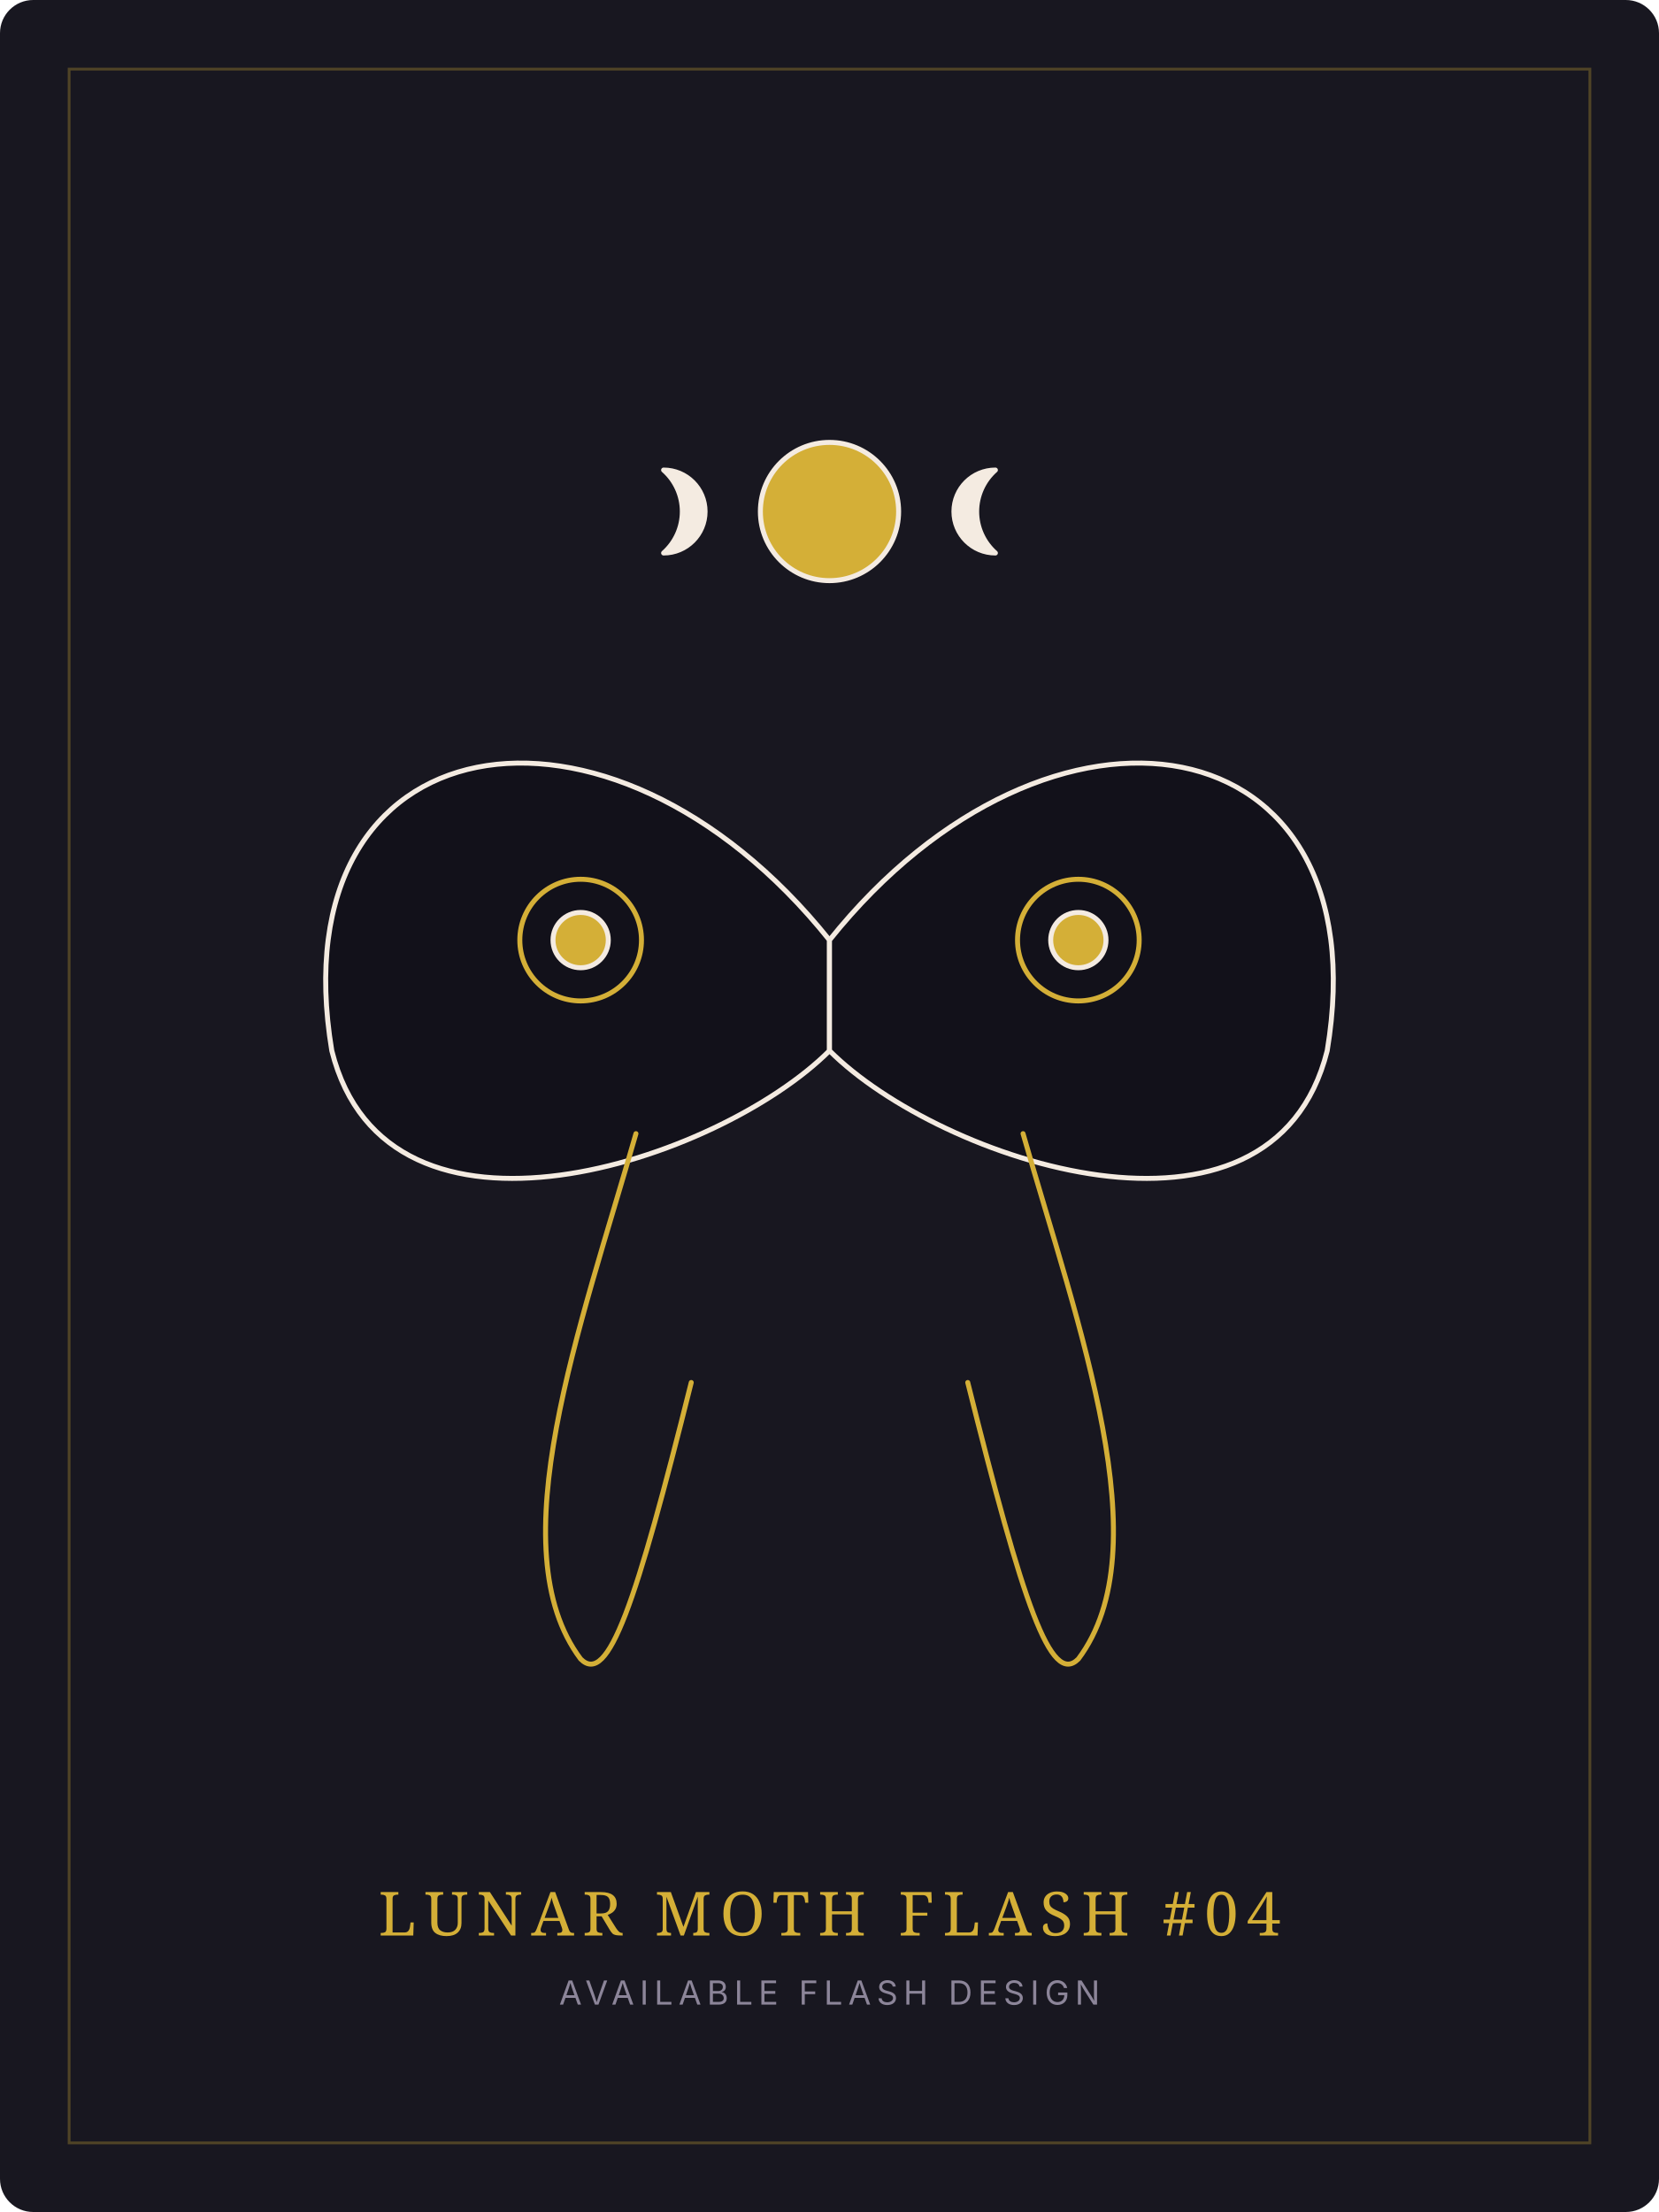
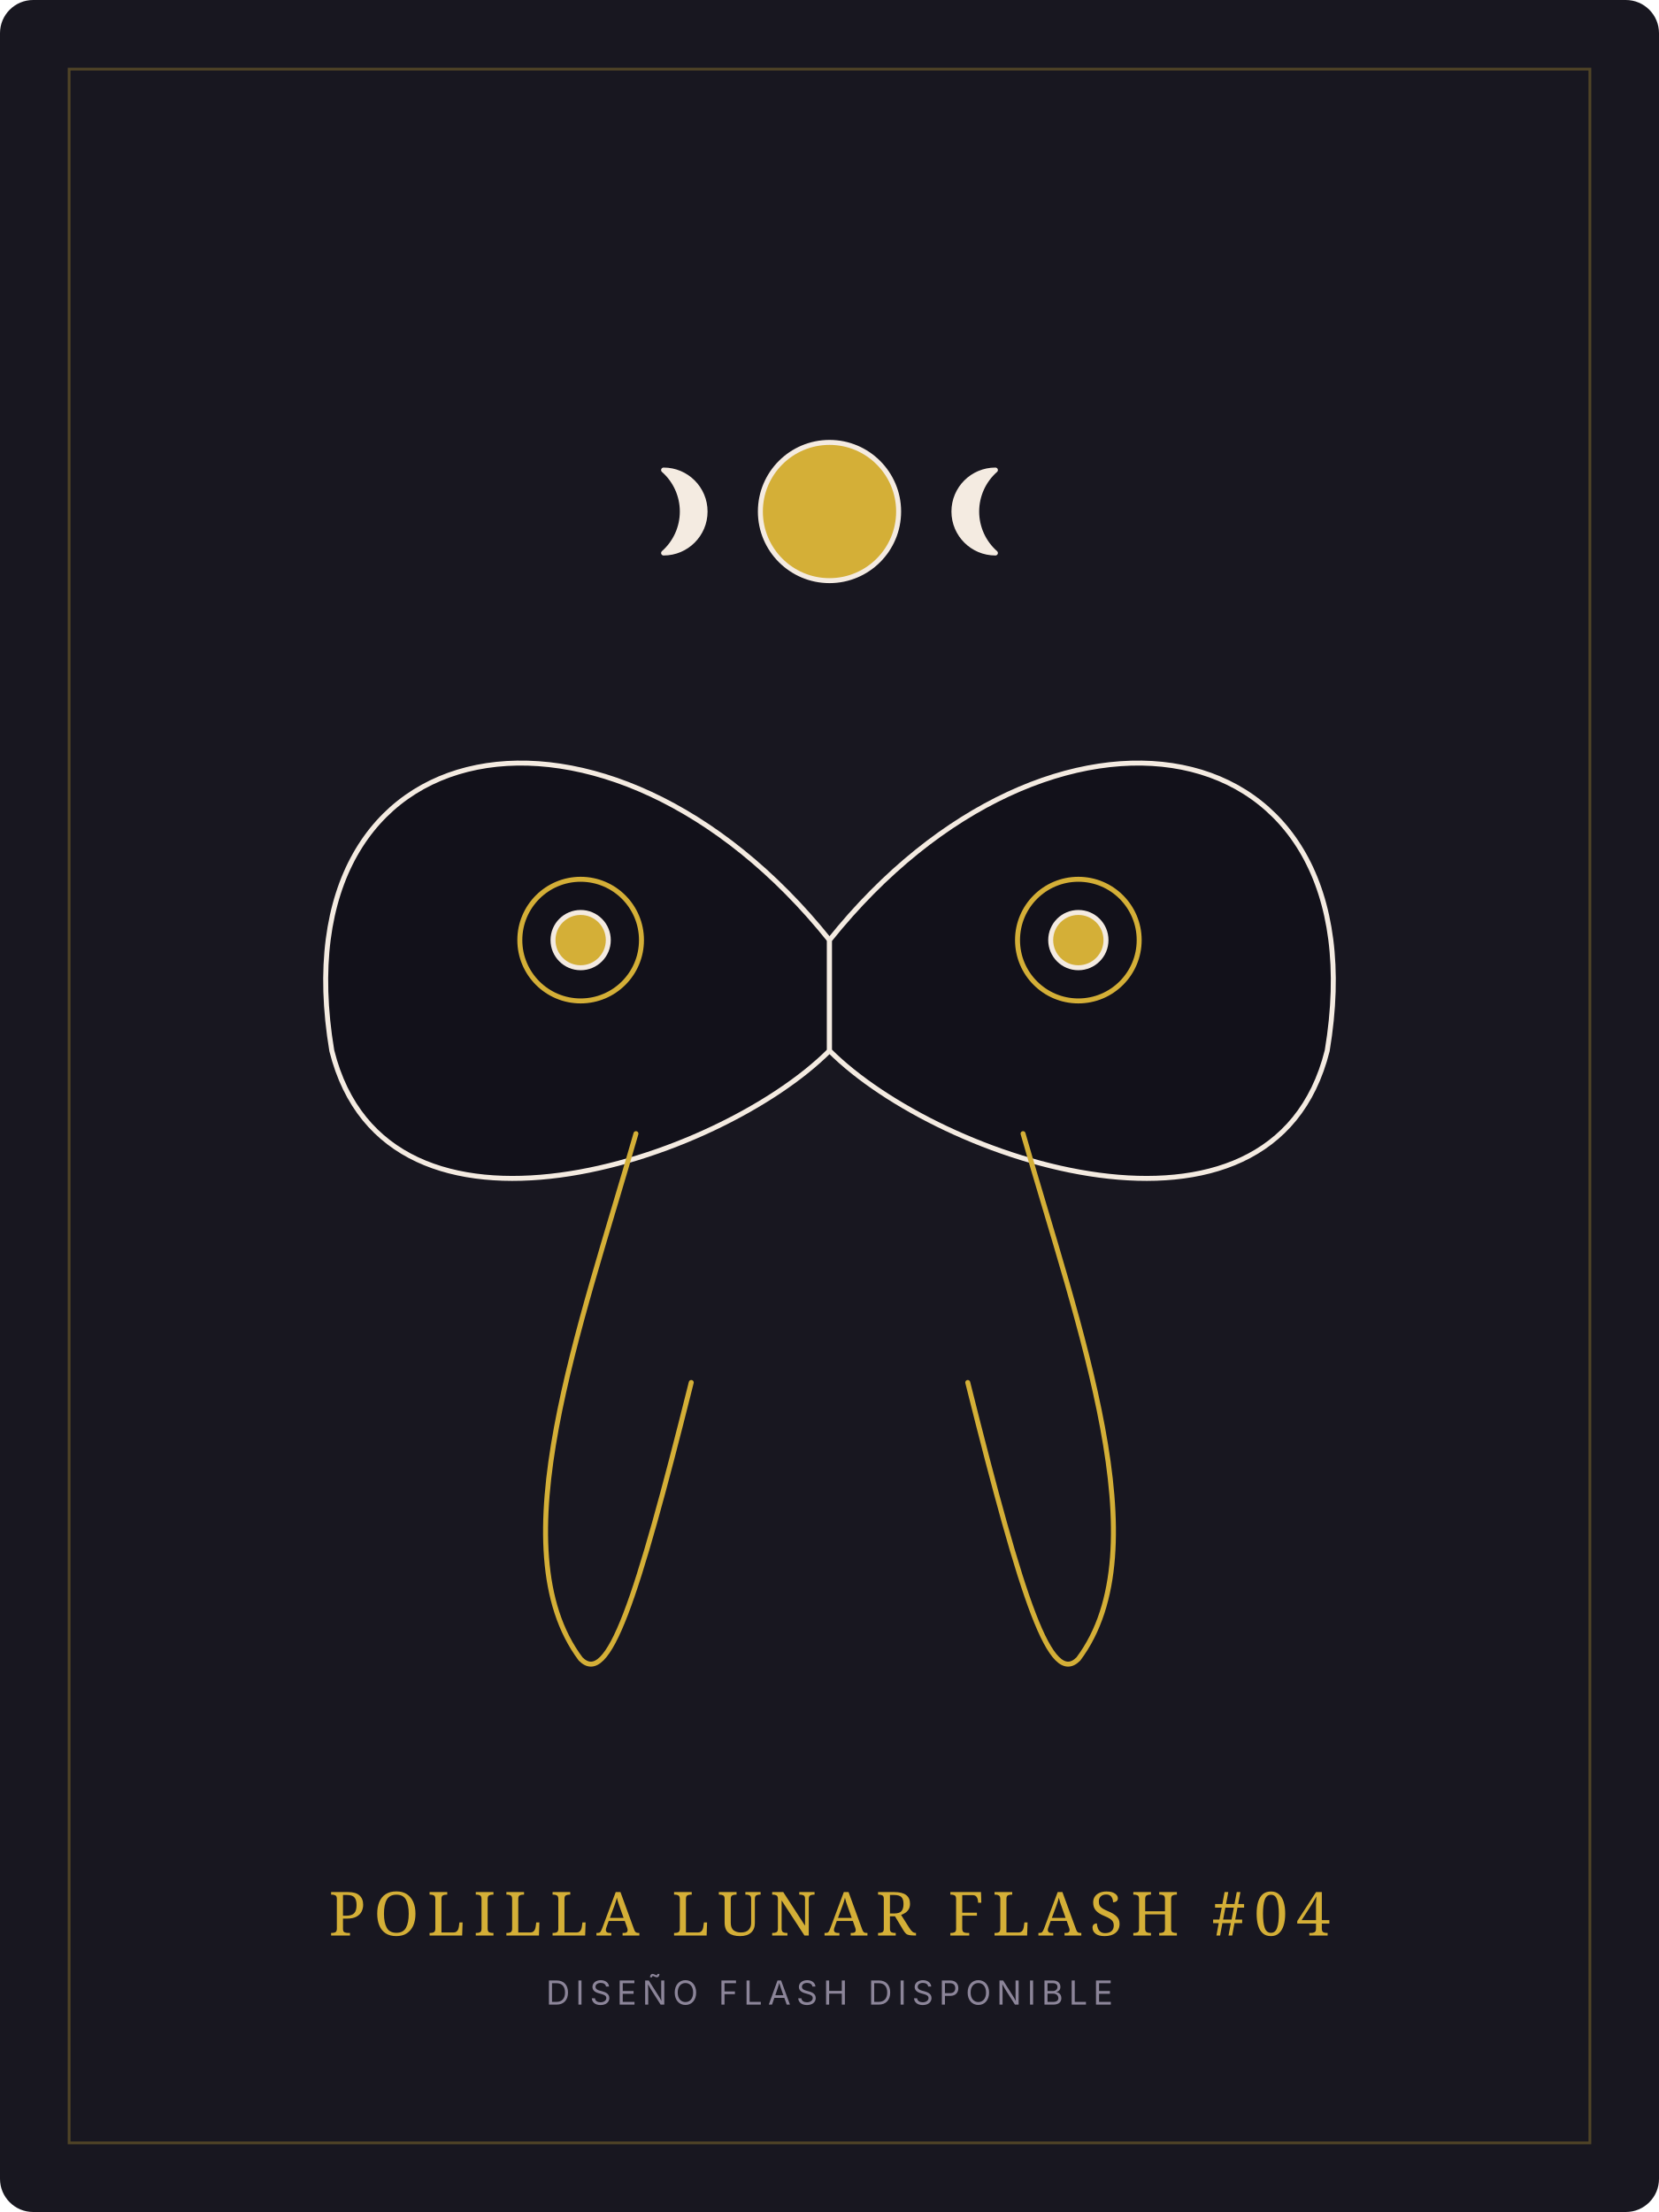
<svg xmlns="http://www.w3.org/2000/svg" viewBox="0 0 600 800" width="100%" height="100%">
  <rect width="600" height="800" rx="12" fill="#181720" />
  <rect x="25" y="25" width="550" height="750" fill="none" stroke="#d4af37" stroke-width="1" stroke-opacity="0.3" />
  <g fill="none" stroke="#f4ebe1" stroke-width="1.8" stroke-linecap="round" stroke-linejoin="round">
    <path d="M 300,340 C 220,240 100,260 120,380 C 140,460 260,420 300,380 Z" fill="#12111a" />
    <path d="M 300,340 C 380,240 500,260 480,380 C 460,460 340,420 300,380 Z" fill="#12111a" />
    <path d="M 230,410 C 210,480 180,560 210,600 C 220,610 230,580 250,500" stroke="#d4af37" />
    <path d="M 370,410 C 390,480 420,560 390,600 C 380,610 370,580 350,500" stroke="#d4af37" />
    <circle cx="210" cy="340" r="22" stroke="#d4af37" />
    <circle cx="210" cy="340" r="10" fill="#d4af37" />
    <circle cx="390" cy="340" r="22" stroke="#d4af37" />
    <circle cx="390" cy="340" r="10" fill="#d4af37" />
    <path d="M 300,160 A 25 25 0 0 1 300,210 A 25 25 0 0 1 300,160" fill="#d4af37" />
    <path d="M 240,170 A 20 20 0 0 1 240,200 A 14 14 0 0 0 240,170" fill="#f4ebe1" />
    <path d="M 360,170 A 20 20 0 0 0 360,200 A 14 14 0 0 1 360,170" fill="#f4ebe1" />
  </g>
-   <text x="300" y="700" text-anchor="middle" font-family="'Cormorant Garamond', Georgia, serif" font-size="22" fill="#d4af37" letter-spacing="3">LUNAR MOTH FLASH #04</text>
-   <text x="300" y="725" text-anchor="middle" font-family="'Inter', sans-serif" font-size="12" fill="#8c8599" letter-spacing="2">AVAILABLE FLASH DESIGN</text>
+   <text x="300" y="700" text-anchor="middle" font-family="'Cormorant Garamond', Georgia, serif" font-size="22" fill="#d4af37" letter-spacing="3">POLILLA LUNAR FLASH #04</text>
+   <text x="300" y="725" text-anchor="middle" font-family="'Inter', sans-serif" font-size="12" fill="#8c8599" letter-spacing="2">DISEÑO FLASH DISPONIBLE</text>
</svg>
